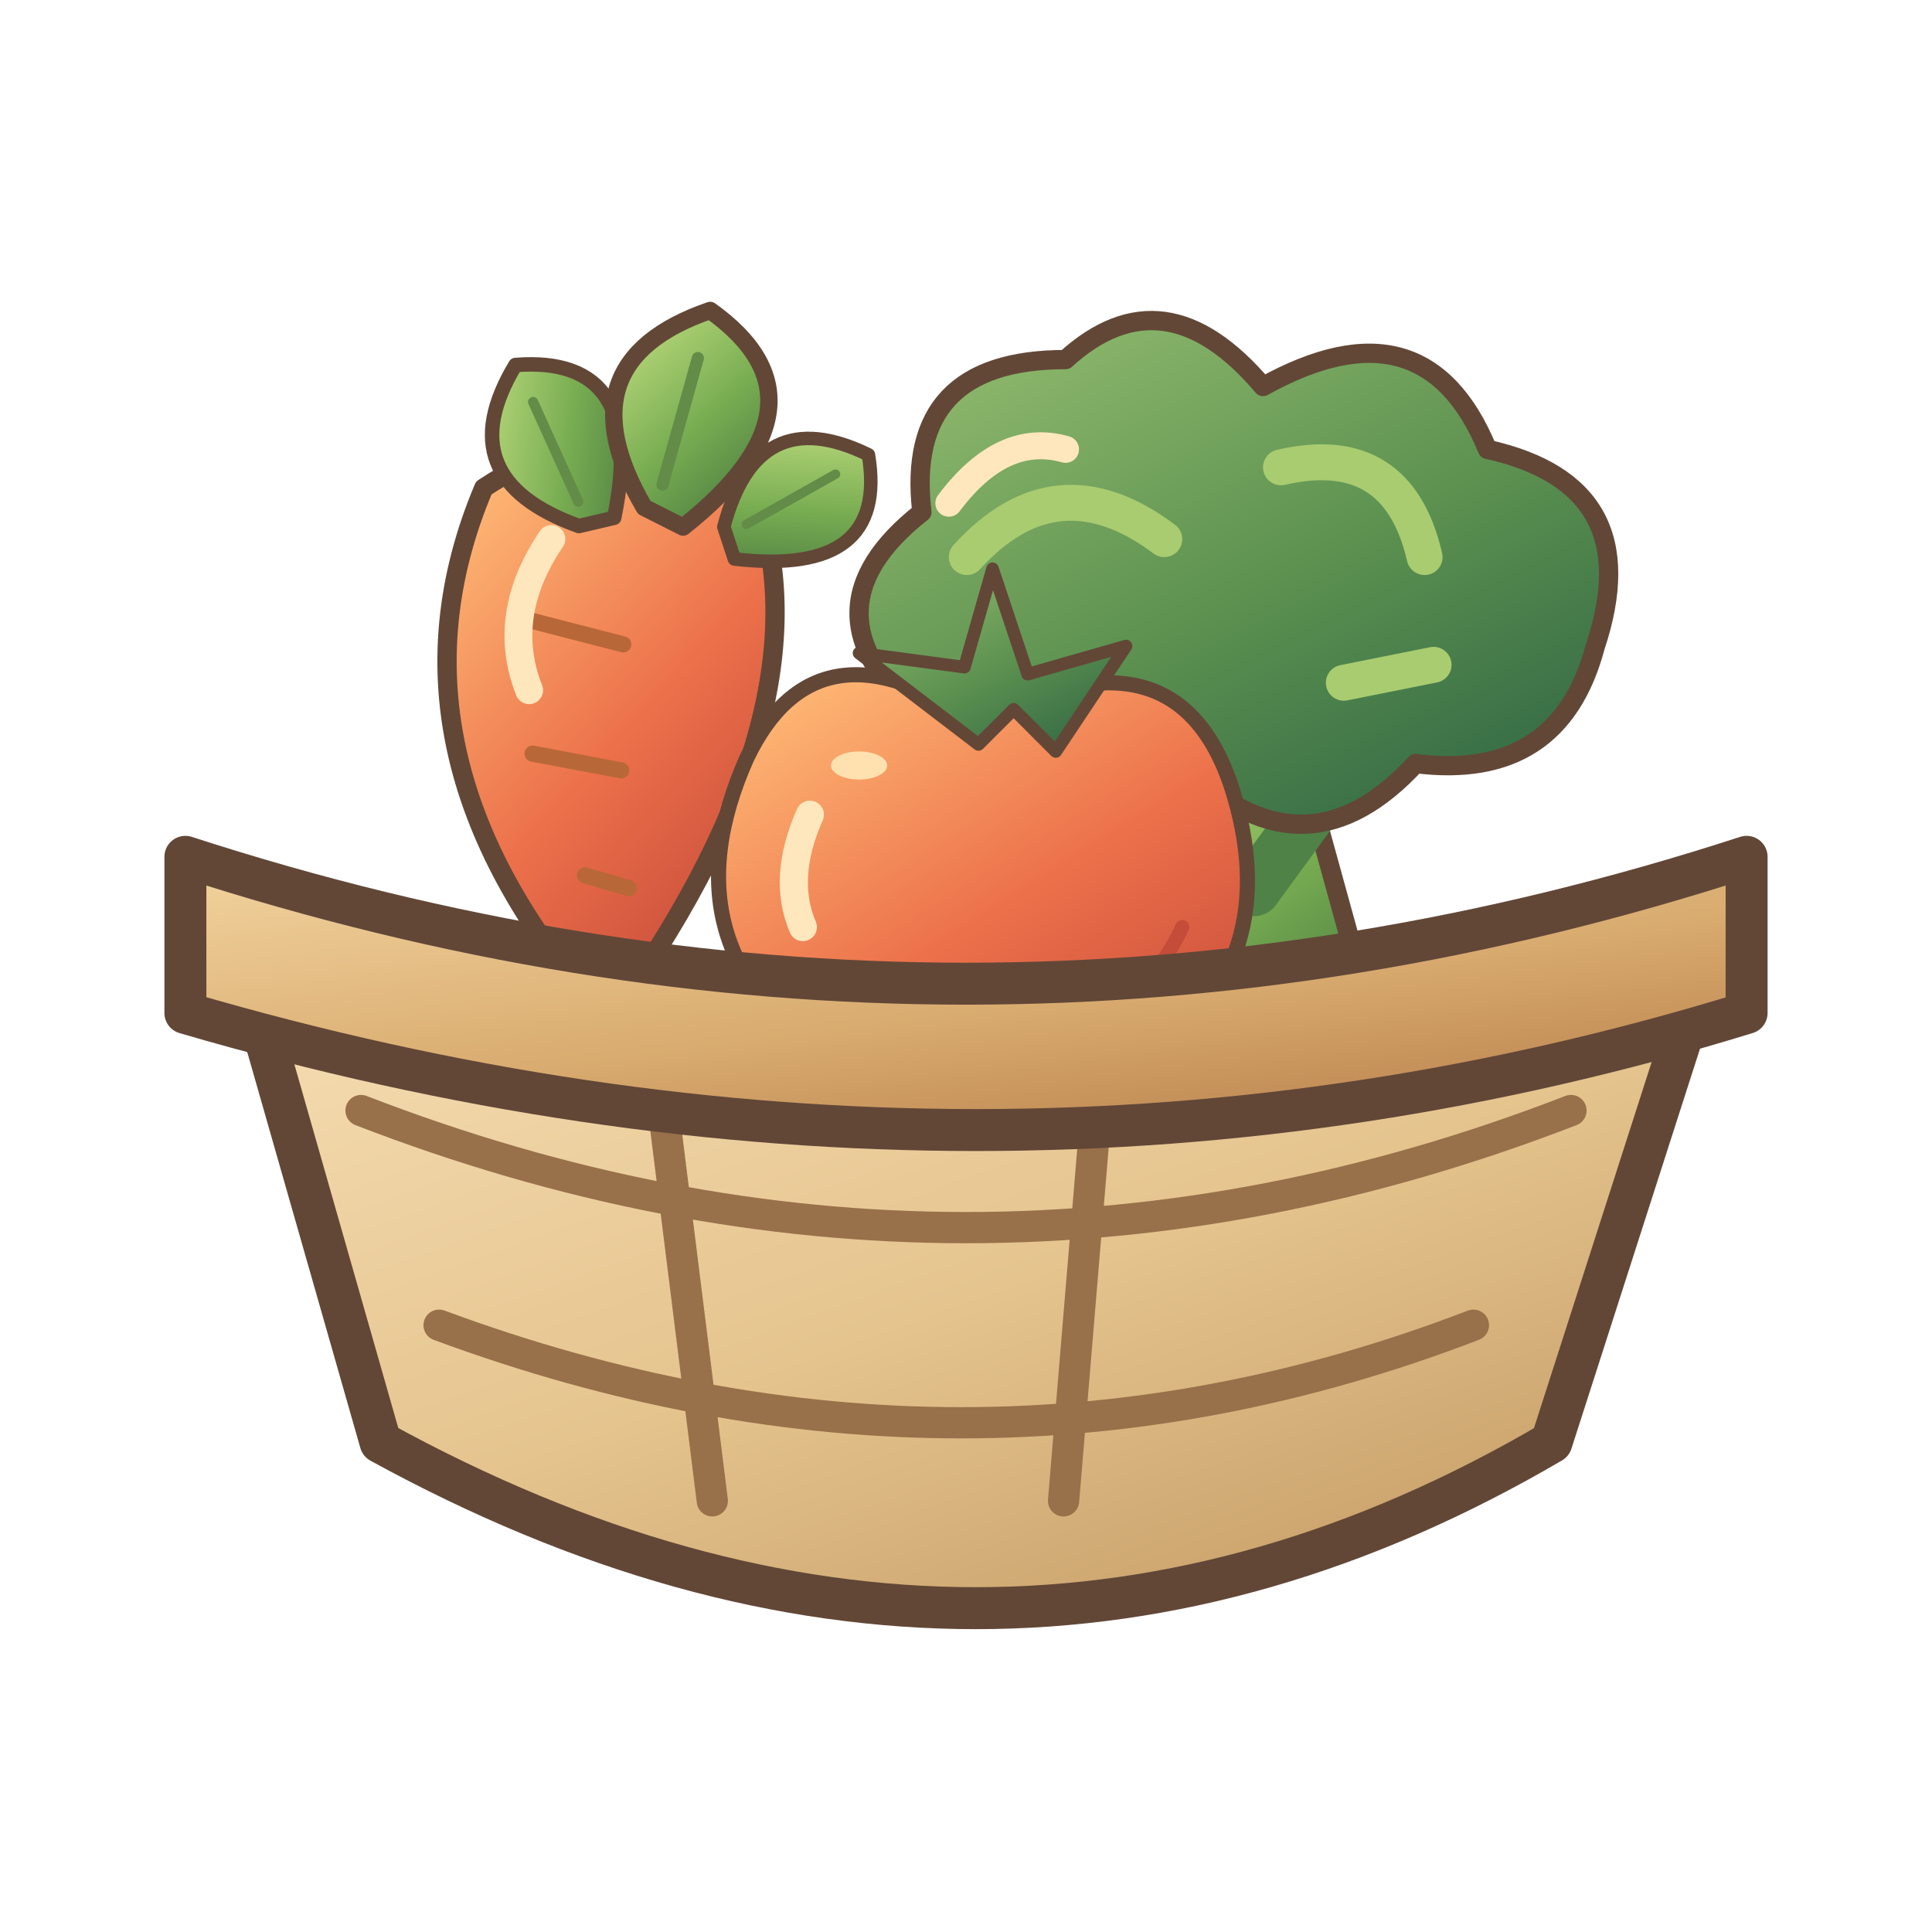
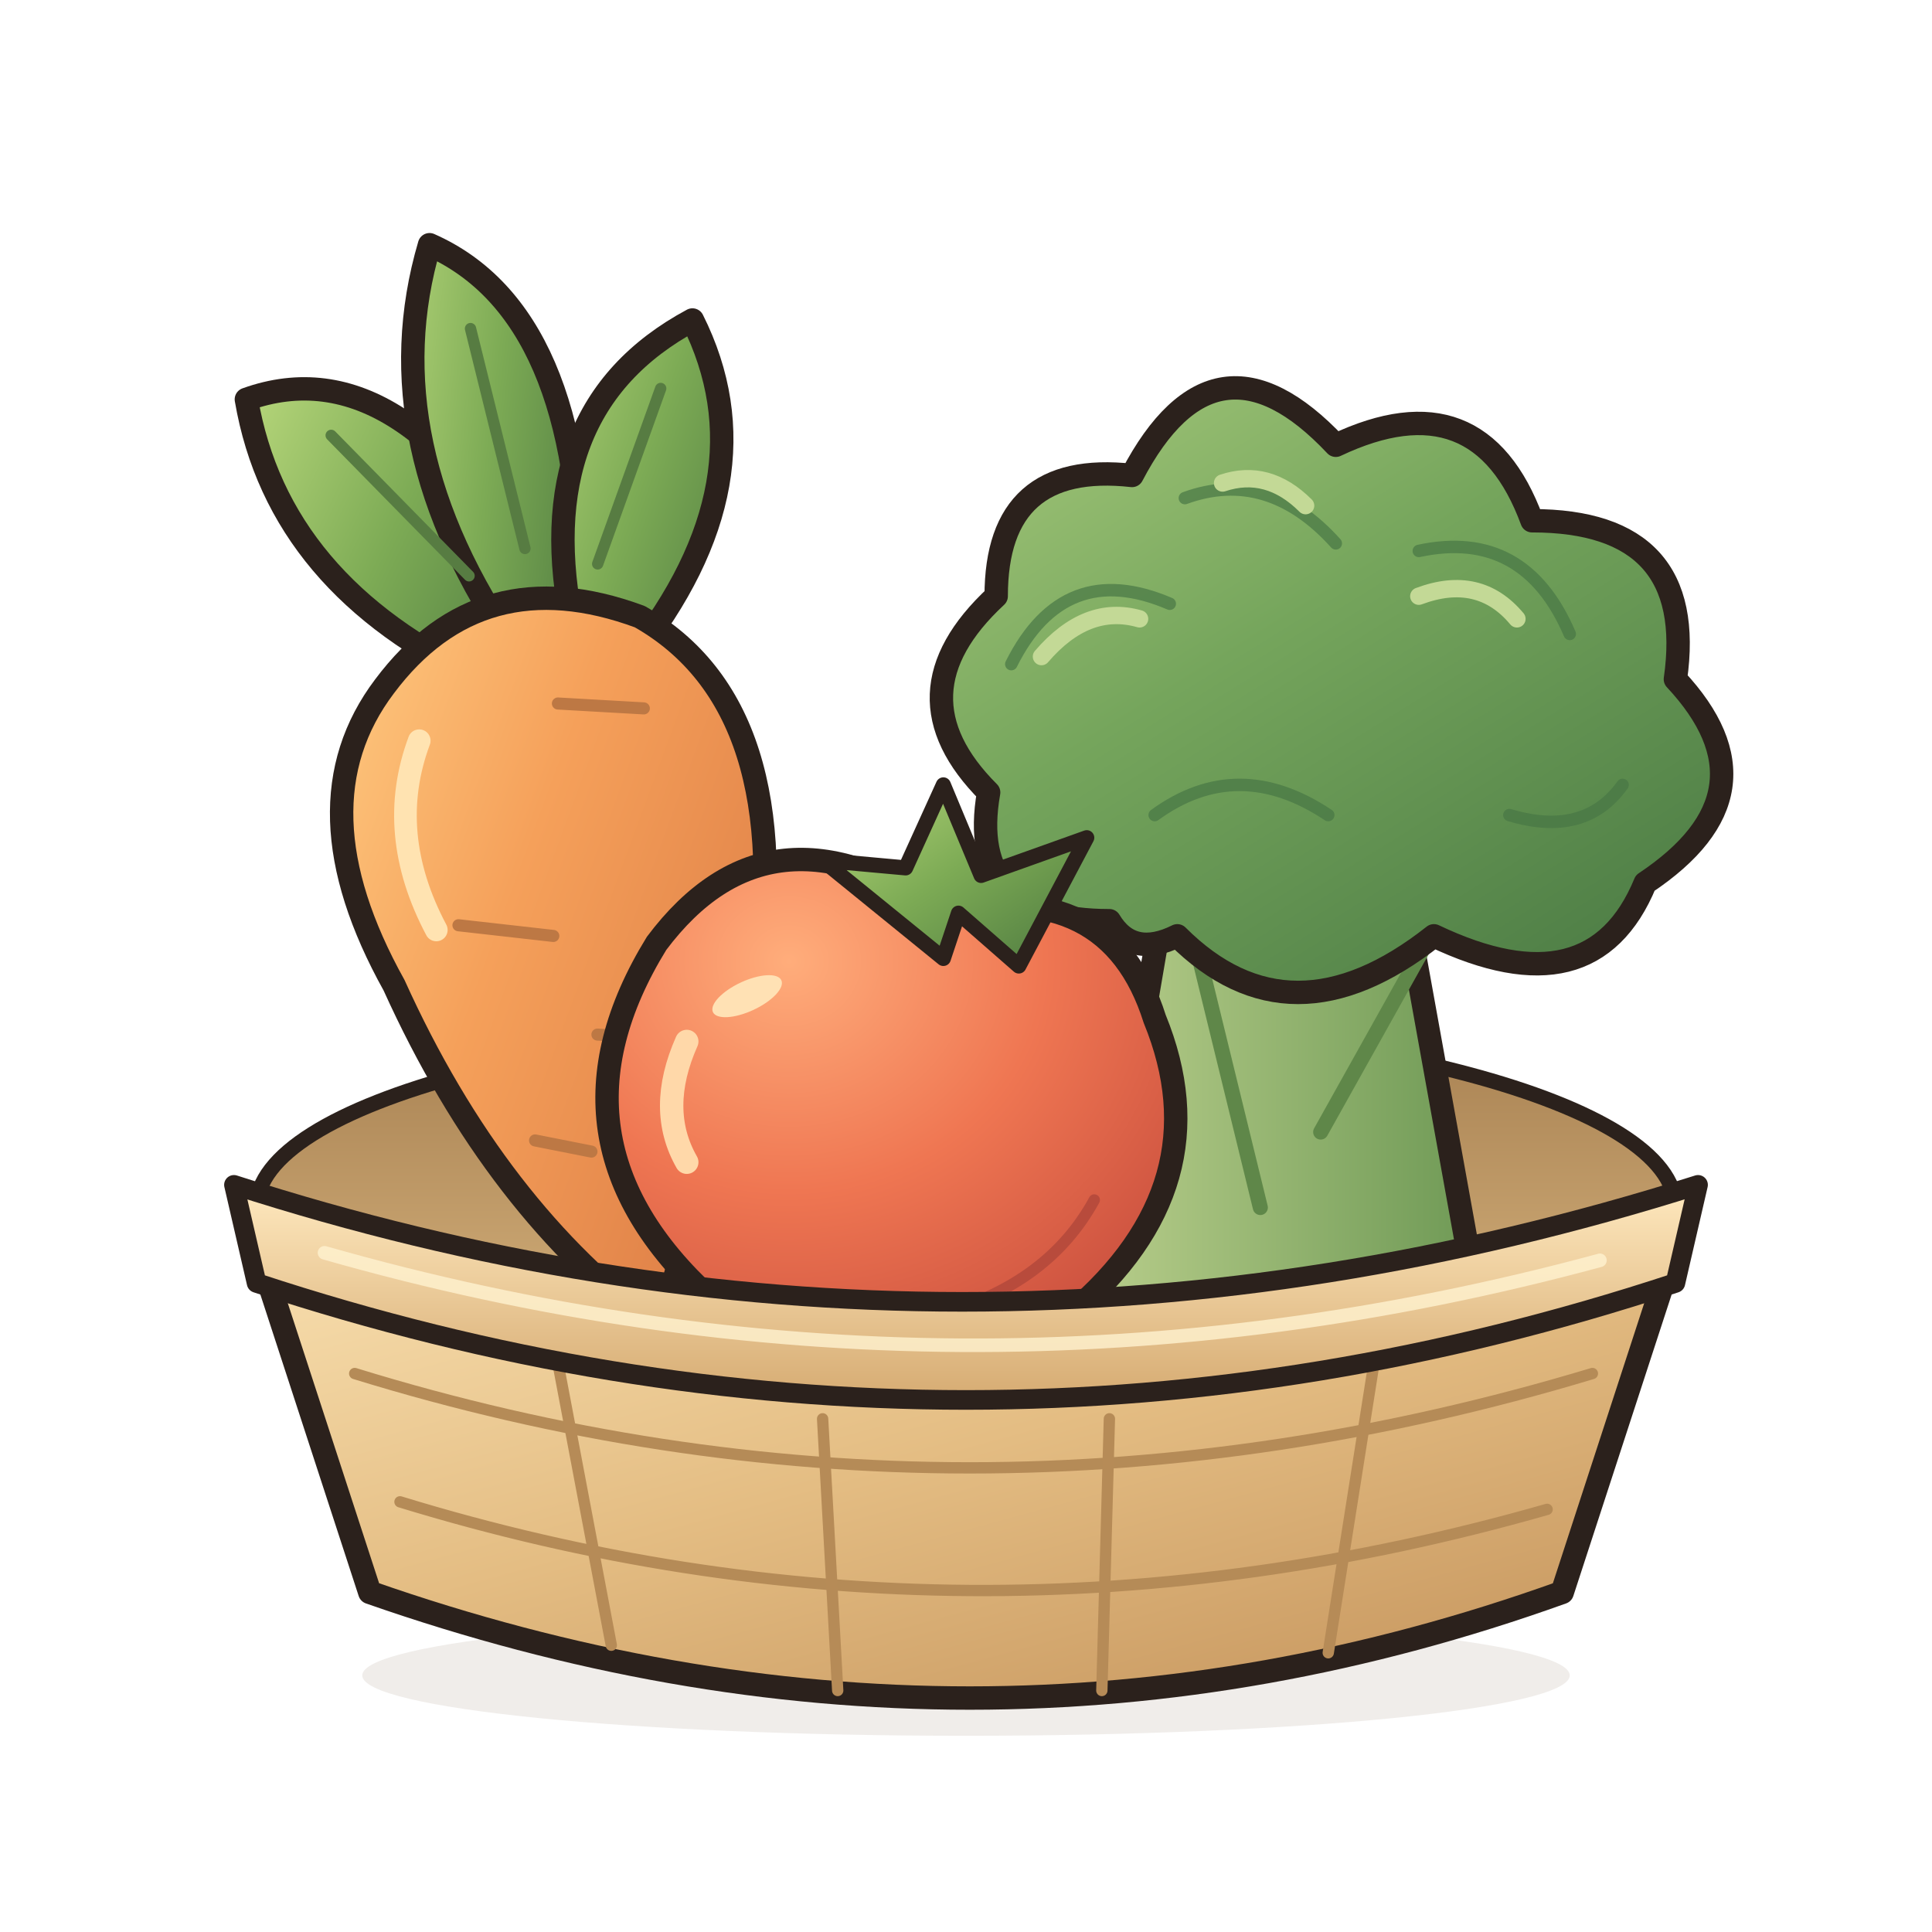
- <svg xmlns="http://www.w3.org/2000/svg" width="96" height="96" viewBox="0 0 96 96">
+ <svg xmlns="http://www.w3.org/2000/svg" width="512" height="512" viewBox="0 0 256 256">
  <defs>
-     <linearGradient id="wood" x1=".1" y1="0" x2=".85" y2="1">
-       <stop stop-color="#f1d19c" />
-       <stop offset=".55" stop-color="#d9ac70" />
-       <stop offset="1" stop-color="#b9804c" />
+     <linearGradient id="basket" x1="0" y1="0" x2=".85" y2="1">
+       <stop stop-color="#f8dfaf" />
+       <stop offset=".5" stop-color="#e4bd83" />
+       <stop offset="1" stop-color="#c7975f" />
    </linearGradient>
-     <linearGradient id="green" x1=".1" y1="0" x2=".85" y2="1">
-       <stop stop-color="#c1de80" />
-       <stop offset=".55" stop-color="#79ad52" />
-       <stop offset="1" stop-color="#497b3f" />
+     <linearGradient id="rim" x1="0" y1="0" x2="0" y2="1">
+       <stop stop-color="#ffe9bf" />
+       <stop offset="1" stop-color="#d6ab72" />
    </linearGradient>
-     <linearGradient id="darkGreen" x1=".1" y1="0" x2=".85" y2="1">
-       <stop stop-color="#94bd70" />
-       <stop offset=".55" stop-color="#5c9150" />
-       <stop offset="1" stop-color="#326845" />
+     <linearGradient id="cavity" x1="0" y1="0" x2="0" y2="1">
+       <stop stop-color="#a78051" />
+       <stop offset="1" stop-color="#d9b680" />
    </linearGradient>
-     <linearGradient id="enamel" x1=".1" y1="0" x2=".85" y2="1">
-       <stop stop-color="#e1ebc5" />
-       <stop offset=".55" stop-color="#a9c58a" />
-       <stop offset="1" stop-color="#719368" />
+     <linearGradient id="leaf" x1="0" y1="0" x2="1" y2="1">
+       <stop stop-color="#b6d67a" />
+       <stop offset=".48" stop-color="#7dab55" />
+       <stop offset="1" stop-color="#4c783f" />
    </linearGradient>
-     <linearGradient id="bowl" x1=".1" y1="0" x2=".85" y2="1">
-       <stop stop-color="#fffdf0" />
-       <stop offset=".55" stop-color="#f4e6c9" />
-       <stop offset="1" stop-color="#d8c3a4" />
+     <linearGradient id="carrot" x1="0" y1="0" x2=".9" y2="1">
+       <stop stop-color="#ffcd83" />
+       <stop offset=".4" stop-color="#f5a05a" />
+       <stop offset="1" stop-color="#d77440" />
    </linearGradient>
-     <linearGradient id="bone" x1=".1" y1="0" x2=".85" y2="1">
-       <stop stop-color="#fffae9" />
-       <stop offset=".55" stop-color="#f2e0c2" />
-       <stop offset="1" stop-color="#d9bd99" />
+     <radialGradient id="tomato" cx=".32" cy=".2" r=".9">
+       <stop stop-color="#ffad7b" />
+       <stop offset=".5" stop-color="#ef7652" />
+       <stop offset="1" stop-color="#c84d3d" />
+     </radialGradient>
+     <linearGradient id="broccoli" x1="0" y1="0" x2=".8" y2="1">
+       <stop stop-color="#a6c97b" />
+       <stop offset=".45" stop-color="#75a55c" />
+       <stop offset="1" stop-color="#4e7e46" />
    </linearGradient>
-     <linearGradient id="fat" x1=".1" y1="0" x2=".85" y2="1">
-       <stop stop-color="#fff5df" />
-       <stop offset=".55" stop-color="#f5dabd" />
-       <stop offset="1" stop-color="#e5bfa3" />
+     <linearGradient id="broccoliStem" x1="0" y1="0" x2="1" y2="0">
+       <stop stop-color="#b7cd8a" />
+       <stop offset="1" stop-color="#6e9955" />
    </linearGradient>
-     <linearGradient id="tomato" x1=".1" y1="0" x2=".85" y2="1">
-       <stop stop-color="#ffbc77" />
-       <stop offset=".55" stop-color="#ec704a" />
-       <stop offset="1" stop-color="#c44939" />
-     </linearGradient>
-     <linearGradient id="red" x1=".1" y1="0" x2=".85" y2="1">
-       <stop stop-color="#f79a82" />
-       <stop offset=".55" stop-color="#d9685a" />
-       <stop offset="1" stop-color="#a6403e" />
-     </linearGradient>
-     <linearGradient id="pork" x1=".1" y1="0" x2=".85" y2="1">
-       <stop stop-color="#ffc2a6" />
-       <stop offset=".55" stop-color="#ed967e" />
-       <stop offset="1" stop-color="#cb6b5e" />
-     </linearGradient>
-     <linearGradient id="chicken" x1=".1" y1="0" x2=".85" y2="1">
-       <stop stop-color="#ffe3c1" />
-       <stop offset=".55" stop-color="#f5be92" />
-       <stop offset="1" stop-color="#d58c64" />
-     </linearGradient>
-     <linearGradient id="roast" x1=".1" y1="0" x2=".85" y2="1">
-       <stop stop-color="#f5c27e" />
-       <stop offset=".55" stop-color="#cf8b4d" />
-       <stop offset="1" stop-color="#9a5836" />
-     </linearGradient>
-     <linearGradient id="glaze" x1=".1" y1="0" x2=".85" y2="1">
-       <stop stop-color="#f3bd78" />
-       <stop offset=".55" stop-color="#c47b42" />
-       <stop offset="1" stop-color="#8e462e" />
-     </linearGradient>
-     <linearGradient id="egg" x1=".1" y1="0" x2=".85" y2="1">
-       <stop stop-color="#fff1b7" />
-       <stop offset=".55" stop-color="#f3ca5c" />
-       <stop offset="1" stop-color="#dc9e39" />
-     </linearGradient>
-     <linearGradient id="rice" x1=".1" y1="0" x2=".85" y2="1">
-       <stop stop-color="#fffce9" />
-       <stop offset=".55" stop-color="#f7e8bd" />
-       <stop offset="1" stop-color="#dbc694" />
-     </linearGradient>
-     <linearGradient id="onion" x1=".1" y1="0" x2=".85" y2="1">
-       <stop stop-color="#e0b8d0" />
-       <stop offset=".55" stop-color="#b783b2" />
-       <stop offset="1" stop-color="#89537f" />
-     </linearGradient>
-     <linearGradient id="garlic" x1=".1" y1="0" x2=".85" y2="1">
-       <stop stop-color="#fffbea" />
-       <stop offset=".55" stop-color="#f3e4c5" />
-       <stop offset="1" stop-color="#d4c09b" />
-     </linearGradient>
-     <linearGradient id="cinnamon" x1=".1" y1="0" x2=".85" y2="1">
-       <stop stop-color="#ebbd81" />
-       <stop offset=".55" stop-color="#c48a55" />
-       <stop offset="1" stop-color="#895633" />
-     </linearGradient>
-     <linearGradient id="vanilla" x1=".1" y1="0" x2=".85" y2="1">
-       <stop stop-color="#bd895c" />
-       <stop offset=".55" stop-color="#93623f" />
-       <stop offset="1" stop-color="#63422f" />
-     </linearGradient>
-     <linearGradient id="meat" x1=".1" y1="0" x2=".85" y2="1">
-       <stop stop-color="#f2a583" />
-       <stop offset=".55" stop-color="#e48b6a" />
-       <stop offset="1" stop-color="#ca7054" />
-     </linearGradient>
-     <linearGradient id="gizzard" x1=".1" y1="0" x2=".85" y2="1">
-       <stop stop-color="#d59c94" />
-       <stop offset=".55" stop-color="#a86f6a" />
-       <stop offset="1" stop-color="#75494b" />
-     </linearGradient>
-     <linearGradient id="shell" x1=".1" y1="0" x2=".85" y2="1">
-       <stop stop-color="#fff6e7" />
-       <stop offset=".55" stop-color="#e9c8a3" />
-       <stop offset="1" stop-color="#ba8e73" />
-     </linearGradient>
-     <linearGradient id="pepper" x1=".1" y1="0" x2=".85" y2="1">
-       <stop stop-color="#ffa57a" />
-       <stop offset=".55" stop-color="#df6d4e" />
-       <stop offset="1" stop-color="#b74636" />
-     </linearGradient>
-     <linearGradient id="blue" x1=".1" y1="0" x2=".85" y2="1">
-       <stop stop-color="#e2f1ee" />
-       <stop offset=".55" stop-color="#9ac7cf" />
-       <stop offset="1" stop-color="#6495ac" />
-     </linearGradient>
-     <linearGradient id="glass" x1=".1" y1="0" x2=".85" y2="1">
-       <stop stop-color="#f6fff7" />
-       <stop offset=".55" stop-color="#d5e9e2" />
-       <stop offset="1" stop-color="#91b8b5" />
-     </linearGradient>
-     <linearGradient id="pink" x1=".1" y1="0" x2=".85" y2="1">
-       <stop stop-color="#ffe4dc" />
-       <stop offset=".55" stop-color="#dda6b3" />
-       <stop offset="1" stop-color="#b97392" />
-     </linearGradient>
-     <linearGradient id="purple" x1=".1" y1="0" x2=".85" y2="1">
-       <stop stop-color="#e0cde6" />
-       <stop offset=".55" stop-color="#b198c5" />
-       <stop offset="1" stop-color="#7f6b9d" />
-     </linearGradient>
-     <linearGradient id="gold" x1=".1" y1="0" x2=".85" y2="1">
-       <stop stop-color="#fff0ac" />
-       <stop offset=".55" stop-color="#edc16c" />
-       <stop offset="1" stop-color="#bd8a43" />
-     </linearGradient>
-     <linearGradient id="coffee" x1=".1" y1="0" x2=".85" y2="1">
-       <stop stop-color="#bf8b59" />
-       <stop offset=".55" stop-color="#8c5839" />
-       <stop offset="1" stop-color="#51362c" />
-     </linearGradient>
-     <linearGradient id="tea" x1=".1" y1="0" x2=".85" y2="1">
-       <stop stop-color="#ffe0a0" />
-       <stop offset=".55" stop-color="#d4a35b" />
-       <stop offset="1" stop-color="#9b6833" />
-     </linearGradient>
-     <linearGradient id="milkTea" x1=".1" y1="0" x2=".85" y2="1">
-       <stop stop-color="#ead0a3" />
-       <stop offset=".55" stop-color="#d2af7e" />
-       <stop offset="1" stop-color="#b58b61" />
-     </linearGradient>
-     <linearGradient id="berry" x1=".1" y1="0" x2=".85" y2="1">
-       <stop stop-color="#b8b8dc" />
-       <stop offset=".55" stop-color="#7f79b0" />
-       <stop offset="1" stop-color="#55517f" />
-     </linearGradient>
-     <linearGradient id="mango" x1=".1" y1="0" x2=".85" y2="1">
-       <stop stop-color="#ffe5a1" />
-       <stop offset=".55" stop-color="#efc373" />
-       <stop offset="1" stop-color="#d9a15b" />
-     </linearGradient>
-     <linearGradient id="coconut" x1=".1" y1="0" x2=".85" y2="1">
-       <stop stop-color="#b99570" />
-       <stop offset=".55" stop-color="#98724e" />
-       <stop offset="1" stop-color="#795438" />
-     </linearGradient>
-     <linearGradient id="grain" x1=".1" y1="0" x2=".85" y2="1">
-       <stop stop-color="#f7dfb6" />
-       <stop offset=".55" stop-color="#e5c48e" />
-       <stop offset="1" stop-color="#c49a64" />
-     </linearGradient>
-     <linearGradient id="teaGreen" x1=".1" y1="0" x2=".85" y2="1">
-       <stop stop-color="#d4dfa0" />
-       <stop offset=".55" stop-color="#a4bd69" />
-       <stop offset="1" stop-color="#6e914d" />
-     </linearGradient>
-     <linearGradient id="metal" x1=".1" y1="0" x2=".85" y2="1">
-       <stop stop-color="#edf4eb" />
-       <stop offset=".55" stop-color="#aabeb9" />
-       <stop offset="1" stop-color="#718c8e" />
-     </linearGradient>
-     <linearGradient id="steel" x1=".1" y1="0" x2=".85" y2="1">
-       <stop stop-color="#aec2c0" />
-       <stop offset=".55" stop-color="#71878b" />
-       <stop offset="1" stop-color="#40565d" />
-     </linearGradient>
-     <linearGradient id="inkPot" x1=".1" y1="0" x2=".85" y2="1">
-       <stop stop-color="#788c80" />
-       <stop offset=".55" stop-color="#4e655c" />
-       <stop offset="1" stop-color="#2e453d" />
-     </linearGradient>
-     <linearGradient id="copper" x1=".1" y1="0" x2=".85" y2="1">
-       <stop stop-color="#f0c799" />
-       <stop offset=".55" stop-color="#cc9366" />
-       <stop offset="1" stop-color="#9c6047" />
-     </linearGradient>
-     <linearGradient id="paper" x1=".1" y1="0" x2=".85" y2="1">
-       <stop stop-color="#fffaf0" />
-       <stop offset=".55" stop-color="#f7e7c8" />
-       <stop offset="1" stop-color="#d5c39c" />
-     </linearGradient>
-     <linearGradient id="shine" x2=".7" y2="1">
-       <stop stop-color="#fff" stop-opacity=".4" />
-       <stop offset="1" stop-color="#fff" stop-opacity="0" />
-     </linearGradient>
-     <filter id="s" x="-30%" y="-30%" width="160%" height="160%">
-       <feDropShadow dx="0" dy="3" stdDeviation="1" flood-color="#715739" flood-opacity=".2" />
-     </filter>
+     <radialGradient id="orange" cx=".28" cy=".25" r=".9">
+       <stop stop-color="#ffe5a3" />
+       <stop offset=".5" stop-color="#f7bd63" />
+       <stop offset="1" stop-color="#dd9348" />
+     </radialGradient>
+     <radialGradient id="apple" cx=".25" cy=".2" r=".88">
+       <stop stop-color="#ffb681" />
+       <stop offset=".45" stop-color="#ef805e" />
+       <stop offset="1" stop-color="#cc5848" />
+     </radialGradient>
+     <radialGradient id="grape" cx=".3" cy=".25" r=".85">
+       <stop stop-color="#d9b5d9" />
+       <stop offset=".5" stop-color="#b488bb" />
+       <stop offset="1" stop-color="#835f92" />
+     </radialGradient>
  </defs>
-   <g stroke="#624737" stroke-width="2.15" stroke-linecap="round" stroke-linejoin="round" transform="translate(1.45455 -3) scale(0.969697)">
-     <g transform="translate(32 39) rotate(-15) scale(0.46)">
-       <g transform="translate(-48 -48)">
-         <g transform="translate(46 42) rotate(20) scale(1)">
-           <path d="M-17-17q15-12 31 0 9 23-12 58-29-27-19-58Z" fill="url(#tomato)" />
-           <path d="m-12-3 12 2m-9 13 10 1m-3 12 5 1" fill="none" stroke="#b86838" stroke-width="1.8" />
-           <g transform="translate(-8 -16) rotate(-40) scale(0.75)">
-             <path d="M0 4q-12-17 6-25 17 10-1 27Z" fill="url(#green)" />
-             <path d="M2 1 5-15" fill="none" stroke="#628c47" stroke-width="1.5" />
-           </g>
-           <g transform="translate(1 -20) rotate(0) scale(0.9)">
-             <path d="M0 4q-12-17 6-25 17 10-1 27Z" fill="url(#green)" />
-             <path d="M2 1 5-15" fill="none" stroke="#628c47" stroke-width="1.5" />
-           </g>
-           <g transform="translate(12 -17) rotate(45) scale(0.7)">
-             <path d="M0 4q-12-17 6-25 17 10-1 27Z" fill="url(#green)" />
-             <path d="M2 1 5-15" fill="none" stroke="#628c47" stroke-width="1.5" />
-           </g>
-           <path d="M-9-12q-5 9-1 17" fill="none" stroke="#ffe7bd" stroke-width="3.1" />
-         </g>
+   <g stroke="#2b211c" stroke-width="3.1" stroke-linecap="round" stroke-linejoin="round">
+     <ellipse cx="128" cy="222" rx="80" ry="8" fill="#67492d" opacity=".10" stroke="none" />
+     <path d="M33 159Q127 129 223 159L212 186Q126 212 44 185Z" fill="url(#basket)" />
+     <ellipse cx="128" cy="160" rx="94" ry="25" fill="url(#cavity)" stroke-width="2" />
+     <g transform="rotate(-12 78 122)">
+       <g>
+         <path d="M71 88Q47 70 48 45Q70 42 81 78Z" fill="url(#leaf)" />
+         <path d="M76 85Q63 54 76 30Q94 43 86 80Z" fill="url(#leaf)" />
+         <path d="M84 84Q84 54 108 47Q114 70 91 89Z" fill="url(#leaf)" />
+         <path d="M72 74 58 52M80 72 79 42M89 76 102 55" fill="none" stroke="#577c42" stroke-width="1.5" />
      </g>
+       <path d="M58 86Q74 72 93 84Q111 100 98 135L76 177Q58 157 51 125Q43 99 58 86Z" fill="url(#carrot)" />
+       <path d="M61 94Q54 105 58 119" fill="none" stroke="#ffe3b1" stroke-width="3" />
+       <path d="M80 93 91 96M61 119 73 123M76 137 87 140M65 149 72 152" fill="none" stroke="#bd7844" stroke-width="1.6" />
    </g>
-     <g transform="translate(60 39) rotate(0) scale(0.46)">
-       <g transform="translate(-48 -48)">
-         <path d="M37 54h22l8 29q-17 8-34 0Z" fill="url(#green)" />
-         <path d="M46 76 26 49m28 20 19-26" fill="none" stroke="#4f8246" stroke-width="6" />
-         <path d="M17 50Q3 38 17 27q-2-17 16-17 11-10 22 3 18-10 25 7 18 4 12 22-4 15-20 13-12 13-25 1-18 13-30-6Z" fill="url(#darkGreen)" />
-         <path d="M22 32q10-11 22-2m13-8q13-3 16 10m-9 14 10-2" fill="none" stroke="#a9cc70" stroke-width="4" />
-         <path d="M20 26q6-8 13-6" fill="none" stroke="#ffe7bd" stroke-width="3" />
-       </g>
+     <g>
+       <path d="M157 103 183 102 196 174Q169 189 145 173Z" fill="url(#broccoliStem)" />
+       <path d="M167 160 156 115M175 150 194 116" fill="none" stroke="#5f8749" stroke-width="2" />
+       <path d="M147 122Q128 122 131 105Q118 92 132 79Q132 61 150 63Q161 42 177 59Q196 50 203 69Q225 69 222 90Q236 105 218 117Q211 134 190 124Q171 139 156 124Q150 127 147 122Z" fill="url(#broccoli)" />
+       <path d="M134 88Q141 74 155 80M157 66Q168 62 177 72M188 73Q202 70 208 84M200 108Q210 111 215 104M153 108Q164 100 176 108" fill="none" stroke="#477644" stroke-width="1.65" opacity=".7" />
+       <path d="M138 87Q144 80 151 82M162 64Q168 62 173 67M188 79Q196 76 201 82" fill="none" stroke="#c3d996" stroke-width="2.3" />
    </g>
-     <g transform="translate(49 47) rotate(0) scale(0.36)">
-       <g transform="translate(-48 -48)">
-         <path d="M47 29q-23-16-33 5-12 27 12 43 23 17 45 0 20-14 12-39-8-24-36-9Z" fill="url(#tomato)" />
-         <path d="M51 76q18-3 25-18" fill="none" stroke="#c44c38" stroke-width="2" />
-         <path d="M47 32 30 19l15 2 4-14 5 15 14-4-10 15-6-6Z" fill="url(#darkGreen)" stroke-width="1.8" />
-         <path d="M23 42q-4 9-1 16" fill="none" stroke="#ffe7bd" stroke-width="4" />
-         <ellipse cx="30" cy="35" rx="4" ry="2" fill="#ffe1af" stroke="none" />
-       </g>
+     <g>
+       <path d="M125 121Q102 105 87 125Q71 151 94 172Q117 190 142 174Q162 157 153 135Q147 116 125 121Z" fill="url(#tomato)" />
+       <path d="M125 127 109 114 120 115 125 104 130 116 144 111 135 128 127 121Z" fill="url(#leaf)" stroke-width="2" />
+       <path d="M91 138Q87 147 91 154" fill="none" stroke="#ffd8a9" stroke-width="3.1" />
+       <ellipse cx="99" cy="132" rx="5" ry="2" fill="#ffe1b4" stroke="none" transform="rotate(-25 99 132)" />
+       <path d="M125 174Q139 170 145 159" fill="none" stroke="#b84b3c" stroke-width="1.5" />
    </g>
-     <path d="M10 49q38 13 77 0L78 77q-29 17-60 0Z" fill="url(#grain)" />
-     <path d="M17 60q31 12 62 0m-58 11q27 10 53 0m-42-15 3 24m20-24-2 24" fill="none" stroke="#98704a" stroke-width="1.6" />
-     <path d="M8 47q40 13 80 0v8q-39 12-80 0Z" fill="url(#wood)" />
+     <path d="M34 165Q127 195 222 165L207 211Q129 239 49 211Z" fill="url(#basket)" />
+     <path d="M47 182Q128 207 211 182M53 199Q128 222 205 200" fill="none" stroke="#b58b57" stroke-width="1.5" />
+     <path d="M74 181 81 218M109 188 111 224M147 188 146 224M182 181 176 219" fill="none" stroke="#b68b57" stroke-width="1.5" />
+     <path d="M31 157Q127 188 225 157L222 170Q128 201 34 170Z" fill="url(#rim)" stroke-width="2.6" />
+     <path d="M43 166Q127 190 212 167" fill="none" stroke="#fff2d0" stroke-width="1.8" opacity=".8" />
  </g>
</svg>
